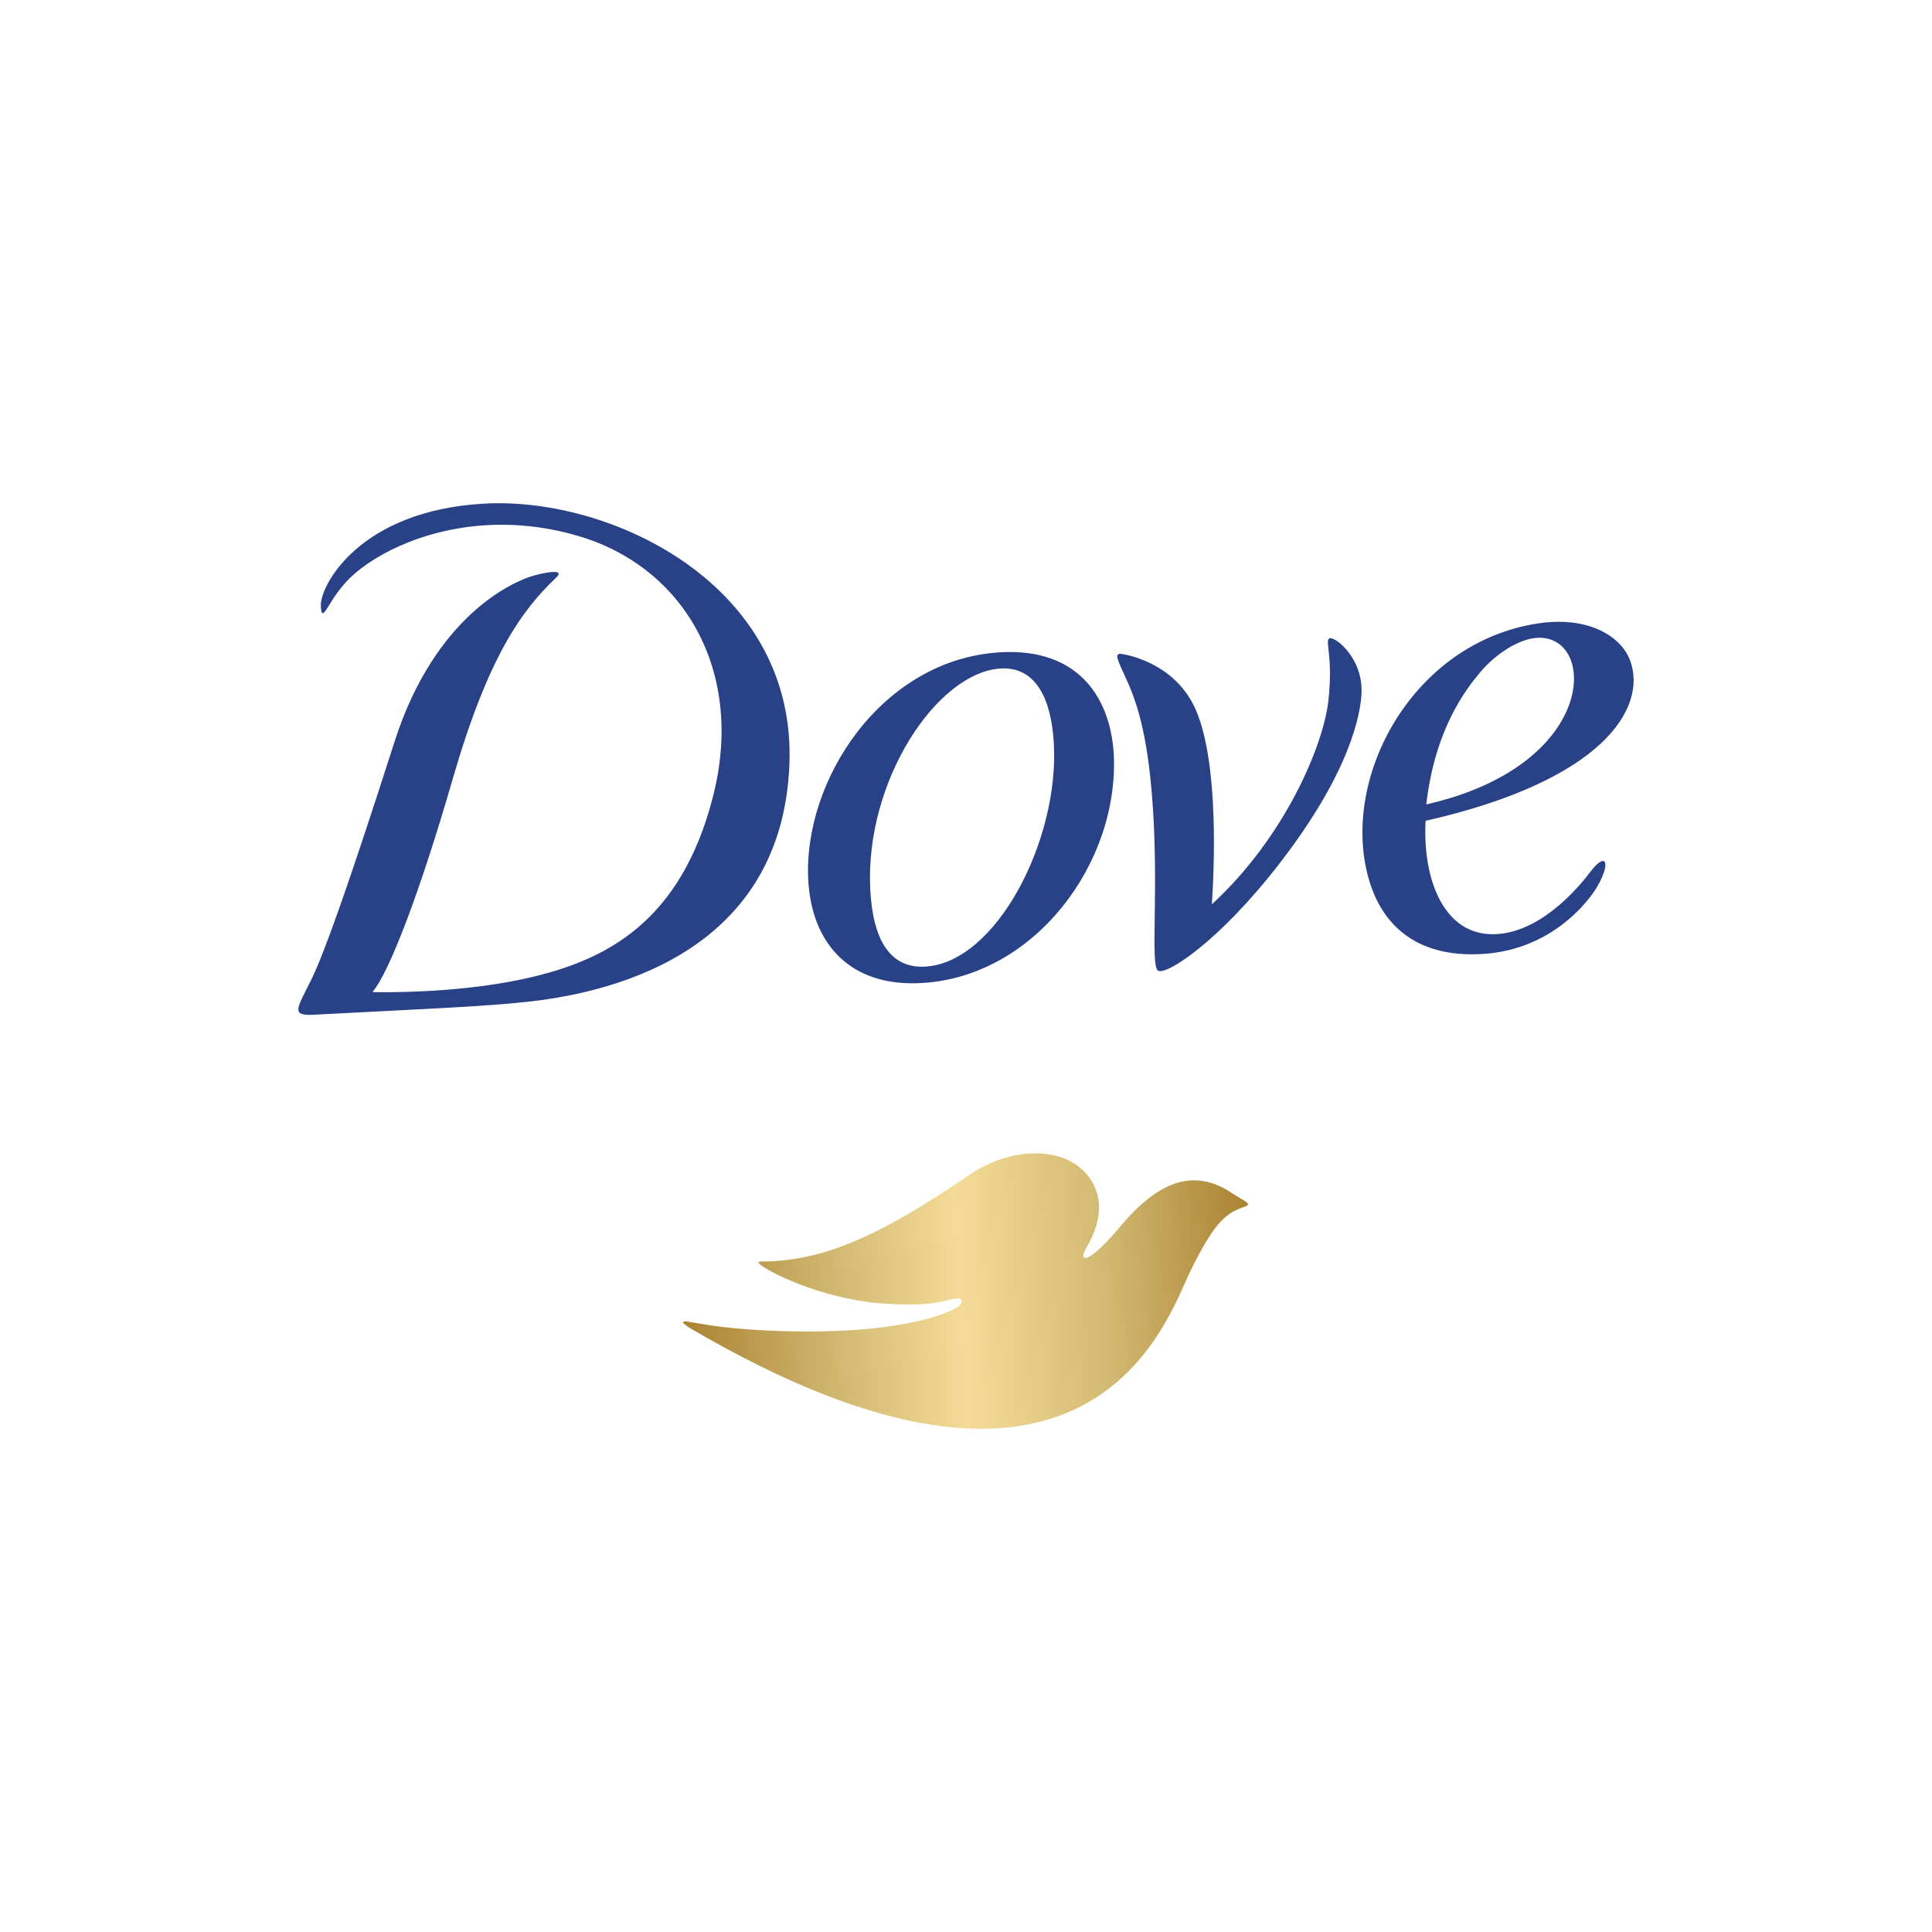
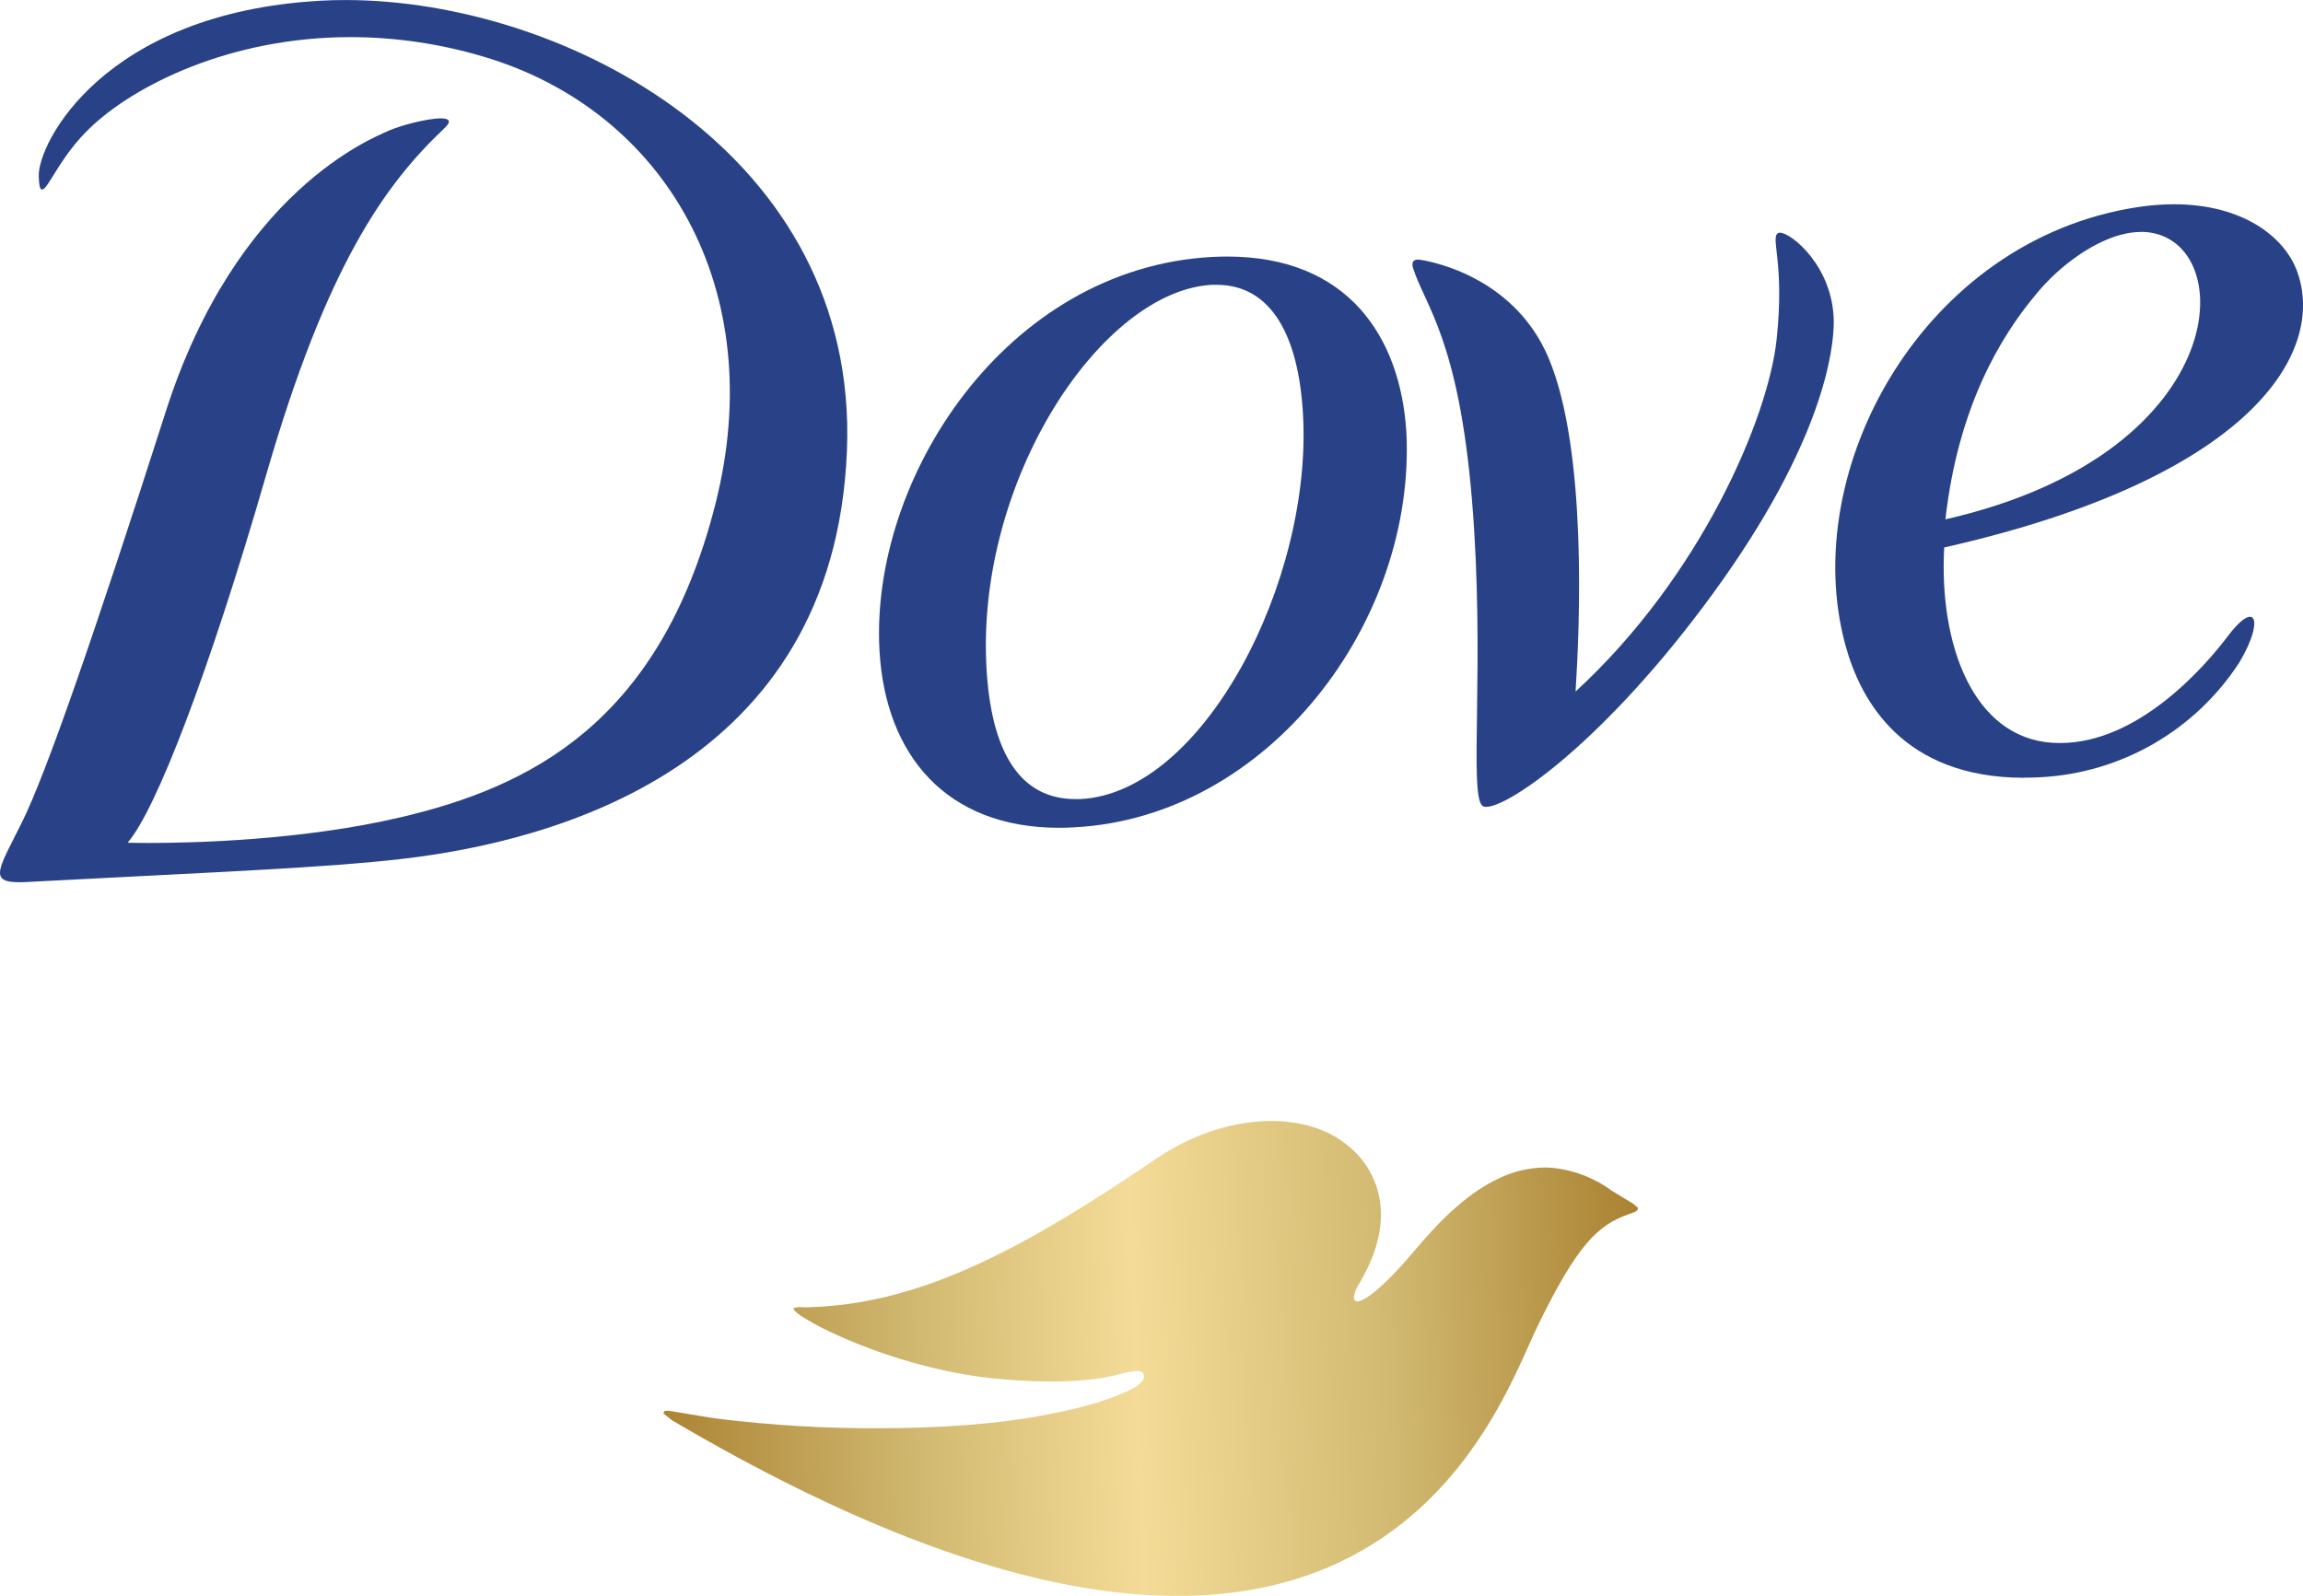
- <svg xmlns="http://www.w3.org/2000/svg" width="700mm" height="700mm" viewBox="0 0 700 700" version="1.1" id="svg1726">
-   <defs id="defs1720">
-     <linearGradient x1="0" y1="0" x2="1" y2="0" gradientUnits="userSpaceOnUse" gradientTransform="matrix(31.72459,1.662598,-1.662598,31.72459,135.3682,410.6619)" spreadMethod="pad" id="linearGradient570">
-       <stop style="stop-opacity:1;stop-color:#ab8333" offset="0" id="stop560" />
-       <stop style="stop-opacity:1;stop-color:#d1b971" offset="0.27" id="stop562" />
-       <stop style="stop-opacity:1;stop-color:#f4dc98" offset="0.491" id="stop564" />
-       <stop style="stop-opacity:1;stop-color:#d1b971" offset="0.748" id="stop566" />
-       <stop style="stop-opacity:1;stop-color:#ab8333" offset="1" id="stop568" />
+ <svg xmlns="http://www.w3.org/2000/svg" viewBox="0 0 608.64 421.89">
+   <defs>
+     <style>.cls-1{fill:none;}.cls-2{clip-path:url(#clip-path);}.cls-3{fill:#294287;}.cls-4{fill:url(#linear-gradient);}</style>
+     <clipPath id="clip-path" transform="translate(-15.48 -27.44)">
+       <polygon class="cls-1" points="0 32.69 24.49 500 648.31 467.31 623.81 0 0 32.69" />
+     </clipPath>
+     <linearGradient id="linear-gradient" x1="-2999.21" y1="688.66" x2="-2998.77" y2="688.66" gradientTransform="translate(1734264.34 -494607.62) rotate(-3) scale(586.02)" gradientUnits="userSpaceOnUse">
+       <stop offset="0" stop-color="#ab8333" />
+       <stop offset="0.27" stop-color="#d1b971" />
+       <stop offset="0.49" stop-color="#f4dc98" />
+       <stop offset="0.75" stop-color="#d1b971" />
+       <stop offset="1" stop-color="#ab8333" />
    </linearGradient>
-     <clipPath clipPathUnits="userSpaceOnUse" id="clipPath530">
-       <path d="m 111.918,458.468 2.991,-57.079 76.196,3.993 -2.992,57.079 z" id="path528" />
-     </clipPath>
  </defs>
-   <g id="layer1" transform="translate(0,403)">
-     <g transform="matrix(6.507634,0,0,-6.507634,-632.5253,2767.044)" id="g524">
-       <g id="g526" clip-path="url(#clipPath530)">
-         <g id="g532" transform="translate(147.9972,432.3809)">
-           <path d="m 0,0 c -3.647,0.001 -5.607,2.354 -5.797,5.713 -0.318,5.559 4.079,12.356 10.724,12.718 0.17,0.009 0.336,0.014 0.499,0.014 3.907,0 5.589,-2.606 5.783,-5.657 C 11.529,6.682 6.777,0.344 0.486,0.014 0.32,0.005 0.159,0 0,0 M 5.085,17.532 C 5.037,17.532 4.989,17.531 4.94,17.528 1.386,17.342 -2.645,11.287 -2.348,5.251 -2.21,2.414 -1.247,0.923 0.525,0.923 c 0.055,0 0.111,0.001 0.167,0.004 3.984,0.208 7.494,7.067 7.181,12.436 -0.14,2.491 -1.005,4.169 -2.788,4.169" style="fill:#294287;fill-opacity:1;fill-rule:nonzero;stroke:none" id="path534" />
+   <g id="Layer_2" data-name="Layer 2">
+     <g id="svg1726">
+       <g id="layer1">
+         <g id="g524">
+           <g class="cls-2">
+             <g id="g526">
+               <g id="g532">
+                 <path id="path534" class="cls-3" d="M295.38,246.27c-29.86,0-45.9-19.27-47.46-46.78-2.6-45.51,33.4-101.15,87.8-104.12,1.39-.07,2.75-.11,4.09-.11,32,0,45.75,21.33,47.34,46.31,2.62,50-36.28,101.88-87.79,104.58-1.36.08-2.68.12-4,.12M337,102.73l-1.18,0c-29.1,1.53-62.1,51.1-59.67,100.52,1.13,23.22,9,35.43,23.52,35.43l1.37,0c32.62-1.7,61.35-57.86,58.79-101.82-1.15-20.39-8.23-34.13-22.83-34.13" transform="translate(-15.48 -27.44)" />
+               </g>
+               <g id="g536">
+                 <path id="path538" class="cls-3" d="M550.45,233.05c-32,0-43.24-20.32-47.24-35-12.71-46.25,20.47-107.26,77.3-115.87a63.63,63.63,0,0,1,9.54-.74c18,0,29.29,8.52,32.61,18,7.49,21.31-12.22,54.35-93.36,72.73-1.41,25.71,7.67,50.3,28.63,51.63.67,0,1.35.06,2,.06,20.73,0,38.27-20.23,44.32-28.25,2.71-3.59,4.71-5.13,5.86-5.13,2.09,0,1.39,5.07-2.89,12.2a66.81,66.81,0,0,1-52.58,30.23c-1.44.07-2.83.11-4.2.11M581.27,88.76a19.21,19.21,0,0,0-3.68.37c-7.82,1.48-17.53,8-24.36,16.51-8.88,10.69-20.25,29.18-23.61,59.09,77.83-17.73,77.79-76,51.65-76" transform="translate(-15.48 -27.44)" />
+               </g>
+               <g id="g540">
+                 <path id="path542" class="cls-3" d="M20.5,260.66c-8.13,0-5.27-3.68.75-15.78,6.46-13,19.18-49.77,38.07-108.73C78,77.87,114,63.93,118.18,62c3-1.35,10.18-3.27,13.8-3.27,2.15,0,3,.68,1,2.56-15.89,15-31.19,36.47-47.18,91.78-15.11,52.28-29.08,88.39-36.48,97l.06.15s2,.06,5.5.06c11.82,0,40.63-.7,66.54-6.8,33.82-7.95,68.36-24.72,83.09-82.65C219,104,191.31,56.75,143.47,42.48a123.4,123.4,0,0,0-35.32-5.23c-31.84,0-57.23,12.75-69,24.13C32.34,67.94,29.23,75,27.43,77c-.35.39-.63.56-.85.56-.64,0-.77-1.5-.86-3.49-.34-8.67,17.14-43.26,74.51-46.44,2.17-.13,4.36-.18,6.58-.18,58,0,135.67,40.64,132.5,119.13-3.39,84.08-78,103.34-117.6,107.92-20.33,2.33-45.66,3.3-99.21,6.1l4.63-.23-4.66.24c-.72,0-1.37.06-2,.06m2-.07h0" transform="translate(-15.48 -27.44)" />
+               </g>
+               <g id="g544">
+                 <path id="path546" class="cls-3" d="M408.3,240.73a1.75,1.75,0,0,1-1-.24c-3.7-2.61.73-38.28-2.8-80.82S392,108.08,388.93,98.32c-.64-2,.62-2.25,1.23-2.25h.31v0c.63.06,24.65,3.22,34.27,26,10.33,24.47,8.19,71.83,7.14,88.06l.07.05c33.3-30.65,50.84-72.47,53.05-92.92s-1.78-27.14.44-28.22a1,1,0,0,1,.44-.09c3,0,14.16,9,14.23,23.61,0,6.77-2.41,31.32-32,71.88-28.08,38.49-53.65,56.29-59.83,56.29" transform="translate(-15.48 -27.44)" />
+               </g>
+             </g>
+           </g>
        </g>
-         <g id="g536" transform="translate(179.1522,433.9949)">
-           <path d="m 0,0 c -3.912,0 -5.281,2.483 -5.77,4.269 -1.552,5.65 2.5,13.101 9.442,14.153 0.411,0.063 0.799,0.091 1.165,0.091 2.195,0 3.578,-1.041 3.983,-2.196 C 9.735,13.714 7.328,9.678 -2.583,7.433 -2.755,4.293 -1.646,1.289 0.914,1.127 0.996,1.121 1.078,1.119 1.159,1.119 c 2.532,0 4.674,2.471 5.414,3.451 0.331,0.438 0.575,0.627 0.715,0.627 0.255,0 0.17,-0.62 -0.353,-1.491 C 6.822,3.513 4.82,0.239 0.513,0.014 0.337,0.005 0.167,0 0,0 M 3.764,17.624 C 3.621,17.624 3.471,17.61 3.315,17.58 2.36,17.399 1.174,16.606 0.34,15.563 -0.745,14.257 -2.134,11.999 -2.544,8.345 c 9.506,2.166 9.501,9.279 6.308,9.279" style="fill:#294287;fill-opacity:1;fill-rule:nonzero;stroke:none" id="path538" />
-         </g>
-         <g id="g540" transform="translate(114.4221,430.6229)">
-           <path d="m 0,0 c -0.993,0 -0.644,0.45 0.091,1.928 0.789,1.586 2.343,6.079 4.65,13.28 2.281,7.119 6.677,8.822 7.19,9.053 0.364,0.165 1.243,0.4 1.685,0.4 0.263,0 0.371,-0.083 0.128,-0.313 C 11.803,22.515 9.934,19.894 7.981,13.138 6.135,6.752 4.429,2.341 3.525,1.287 L 3.532,1.269 c 0,0 0.245,-0.007 0.672,-0.007 1.444,0 4.963,0.085 8.128,0.83 4.13,0.972 8.349,3.02 10.148,10.096 1.765,6.946 -1.617,12.718 -7.46,14.461 -1.509,0.45 -2.959,0.639 -4.314,0.639 -3.889,0 -6.991,-1.557 -8.429,-2.947 C 1.446,23.54 1.066,22.678 0.846,22.434 0.803,22.387 0.769,22.366 0.742,22.366 c -0.078,0 -0.094,0.183 -0.104,0.426 -0.042,1.059 2.093,5.284 9.101,5.673 0.264,0.015 0.532,0.022 0.803,0.022 7.079,0 16.572,-4.964 16.184,-14.552 C 26.312,3.665 17.203,1.313 12.362,0.754 9.879,0.469 6.785,0.351 0.244,0.008 0.284,0.011 0.804,0.037 0.81,0.037 0.812,0.037 0.672,0.03 0.24,0.007 0.152,0.003 0.073,0 0,0 M 0.243,0.008 H 0.241 0.243" style="fill:#294287;fill-opacity:1;fill-rule:nonzero;stroke:none" id="path542" />
-         </g>
-         <g id="g544" transform="translate(161.7892,433.0569)">
-           <path d="m 0,0 c -0.052,0 -0.092,0.01 -0.121,0.03 -0.452,0.318 0.089,4.675 -0.342,9.871 -0.43,5.198 -1.527,6.302 -1.903,7.494 -0.078,0.247 0.076,0.275 0.151,0.275 0.022,0 0.037,-0.002 0.037,-0.002 l 10e-4,-0.003 C -2.1,17.658 0.835,17.272 2.01,14.494 3.271,11.505 3.01,5.72 2.881,3.738 L 2.89,3.732 c 4.068,3.743 6.21,8.852 6.48,11.35 0.271,2.499 -0.217,3.315 0.054,3.447 0.014,0.007 0.032,0.011 0.053,0.011 0.372,0 1.73,-1.105 1.738,-2.885 C 11.219,14.829 10.921,11.83 7.308,6.876 3.878,2.174 0.755,0 0,0" style="fill:#294287;fill-opacity:1;fill-rule:nonzero;stroke:none" id="path546" />
-         </g>
-       </g>
-     </g>
-     <g transform="matrix(6.507634,0,0,-6.507634,-632.5253,2767.044)" id="g548">
-       <g id="g550">
-         <g id="g556">
-           <g id="g558">
-             <path d="m 154.555,422.905 c -1.076,-0.054 -2.283,-0.435 -3.446,-1.228 v 0 c -4.643,-3.167 -7.815,-4.702 -11.277,-4.787 v 0 l -0.222,0.01 -0.184,-0.027 c -0.002,-0.006 -0.003,-0.011 -0.003,-0.016 v 0 c -0.004,-0.138 0.525,-0.414 0.525,-0.414 v 0 c 0.244,-0.163 2.873,-1.573 6.147,-1.868 v 0 c 1.493,-0.132 2.598,-0.091 3.39,0.053 v 0 c 0.137,0.025 0.265,0.053 0.384,0.084 v 0 c 0.182,0.049 0.322,0.082 0.431,0.101 v 0 c 0.093,0.016 0.162,0.022 0.216,0.022 v 0 c 0.14,0 0.168,-0.044 0.194,-0.084 v 0 c 0.014,-0.024 0.026,-0.055 0.025,-0.094 v 0 c -0.001,-0.107 -0.099,-0.268 -0.515,-0.46 v 0 c -0.836,-0.387 -1.619,-0.571 -2.544,-0.755 v 0 c -1.635,-0.326 -3.63,-0.447 -5.526,-0.447 v 0 c -2,0 -3.893,0.135 -5.139,0.304 v 0 c -0.188,0.026 -0.361,0.052 -0.519,0.079 v 0 c -0.525,0.09 -0.916,0.151 -1.092,0.181 v 0 l -0.134,-0.002 -0.044,-0.085 0.286,-0.226 c 22.344,-13.156 26.626,0.351 27.92,3.016 v 0 c 1.296,2.665 1.951,3.283 2.944,3.638 v 0 c 0.159,0.06 0.311,0.088 0.312,0.198 v 0 c 0,0.004 0,0.008 0,0.011 v 0 l -0.16,0.137 -0.674,0.409 c -0.656,0.457 -1.288,0.69 -1.895,0.744 v 0 c -0.092,0.008 -0.184,0.012 -0.275,0.012 v 0 c -0.494,0 -0.973,-0.117 -1.437,-0.327 v 0 c -0.001,-10e-4 -0.001,-10e-4 -0.002,-10e-4 v 0 c -0.012,-0.005 -0.024,-0.012 -0.036,-0.017 v 0 c -0.939,-0.435 -1.817,-1.248 -2.648,-2.238 v 0 c -1.079,-1.286 -1.695,-1.737 -1.931,-1.737 v 0 c -0.082,0 -0.118,0.055 -0.113,0.146 v 0 c 0.007,0.092 0.054,0.222 0.141,0.373 v 0 c 0.543,0.898 0.732,1.661 0.732,2.29 v 0 c -0.005,1.521 -1.128,2.267 -1.128,2.267 v 0 c -0.587,0.474 -1.44,0.747 -2.42,0.747 v 0 c -0.093,0 -0.187,-0.002 -0.283,-0.009" style="fill:url(#linearGradient570);stroke:none" id="path572" />
+         <g id="g548">
+           <g id="g550">
+             <g id="g556">
+               <g id="g558">
+                 <path id="path572" class="cls-4" d="M349.07,323.85c-8.81.44-18.69,3.56-28.21,10h0c-38,25.93-64,38.5-92.33,39.19h0l-1.81-.08-1.51.22a.35.35,0,0,0,0,.13h0c0,1.13,4.3,3.39,4.3,3.39h0c2,1.34,23.52,12.88,50.33,15.3h0c12.22,1.08,21.27.74,27.75-.44h0q1.68-.3,3.15-.69h0c1.49-.4,2.63-.67,3.53-.82h0a10.59,10.59,0,0,1,1.76-.18h0c1.15,0,1.38.36,1.59.68h0a1.37,1.37,0,0,1,.21.77h0c0,.88-.81,2.2-4.22,3.77h0c-6.84,3.17-13.25,4.67-20.83,6.18h0C279.37,404,263,405,247.51,405h0a334.28,334.28,0,0,1-42.07-2.49h0c-1.54-.21-3-.42-4.25-.65h0c-4.3-.73-7.5-1.23-8.94-1.48h0l-1.1,0-.36.7,2.34,1.85c182.93,107.7,218-2.88,228.59-24.7h0c10.61-21.82,16-26.87,24.1-29.78h0c1.3-.49,2.54-.72,2.55-1.62h0v-.09h0l-1.31-1.12-5.52-3.35A32,32,0,0,0,426,336.18h0c-.75-.07-1.51-.1-2.25-.1h0A28.36,28.36,0,0,0,412,338.76h0l-.3.14h0c-7.69,3.56-14.87,10.22-21.68,18.33h0c-8.83,10.52-13.87,14.22-15.81,14.22h0c-.67,0-1-.45-.92-1.2h0a8,8,0,0,1,1.15-3.05h0c4.45-7.35,6-13.6,6-18.75h0a23.2,23.2,0,0,0-9.24-18.56h0c-4.8-3.88-11.79-6.12-19.81-6.12h0c-.76,0-1.53,0-2.32.08" transform="translate(-15.48 -27.44)" />
+               </g>
+             </g>
          </g>
        </g>
      </g>
    </g>
  </g>
</svg>
